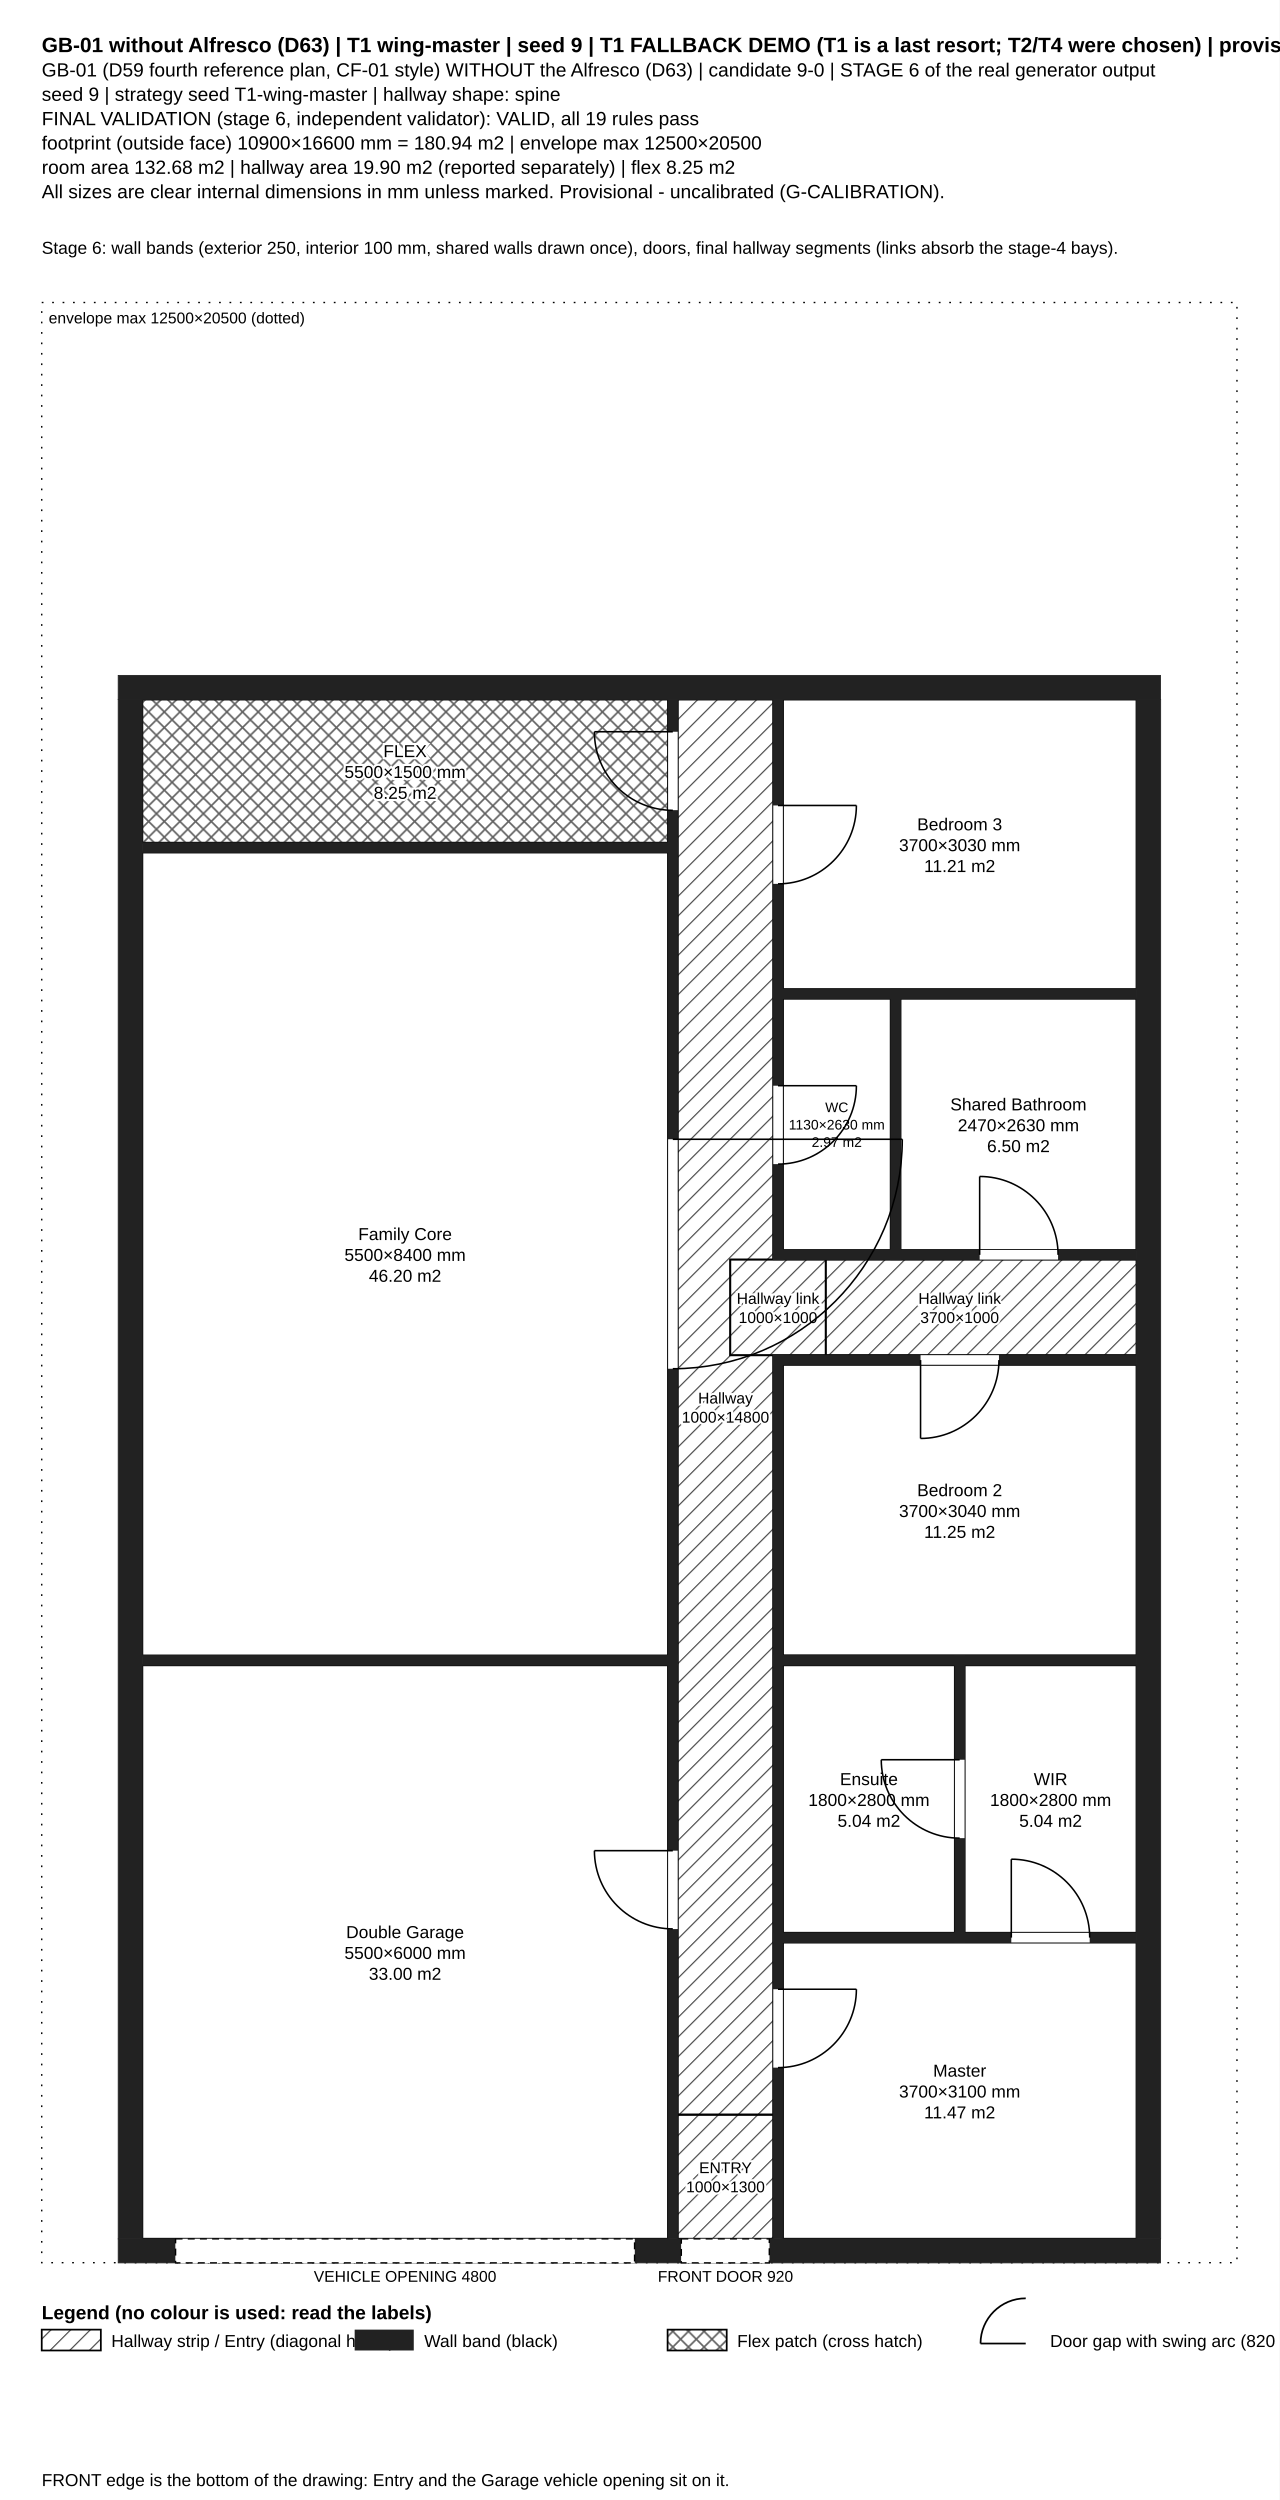
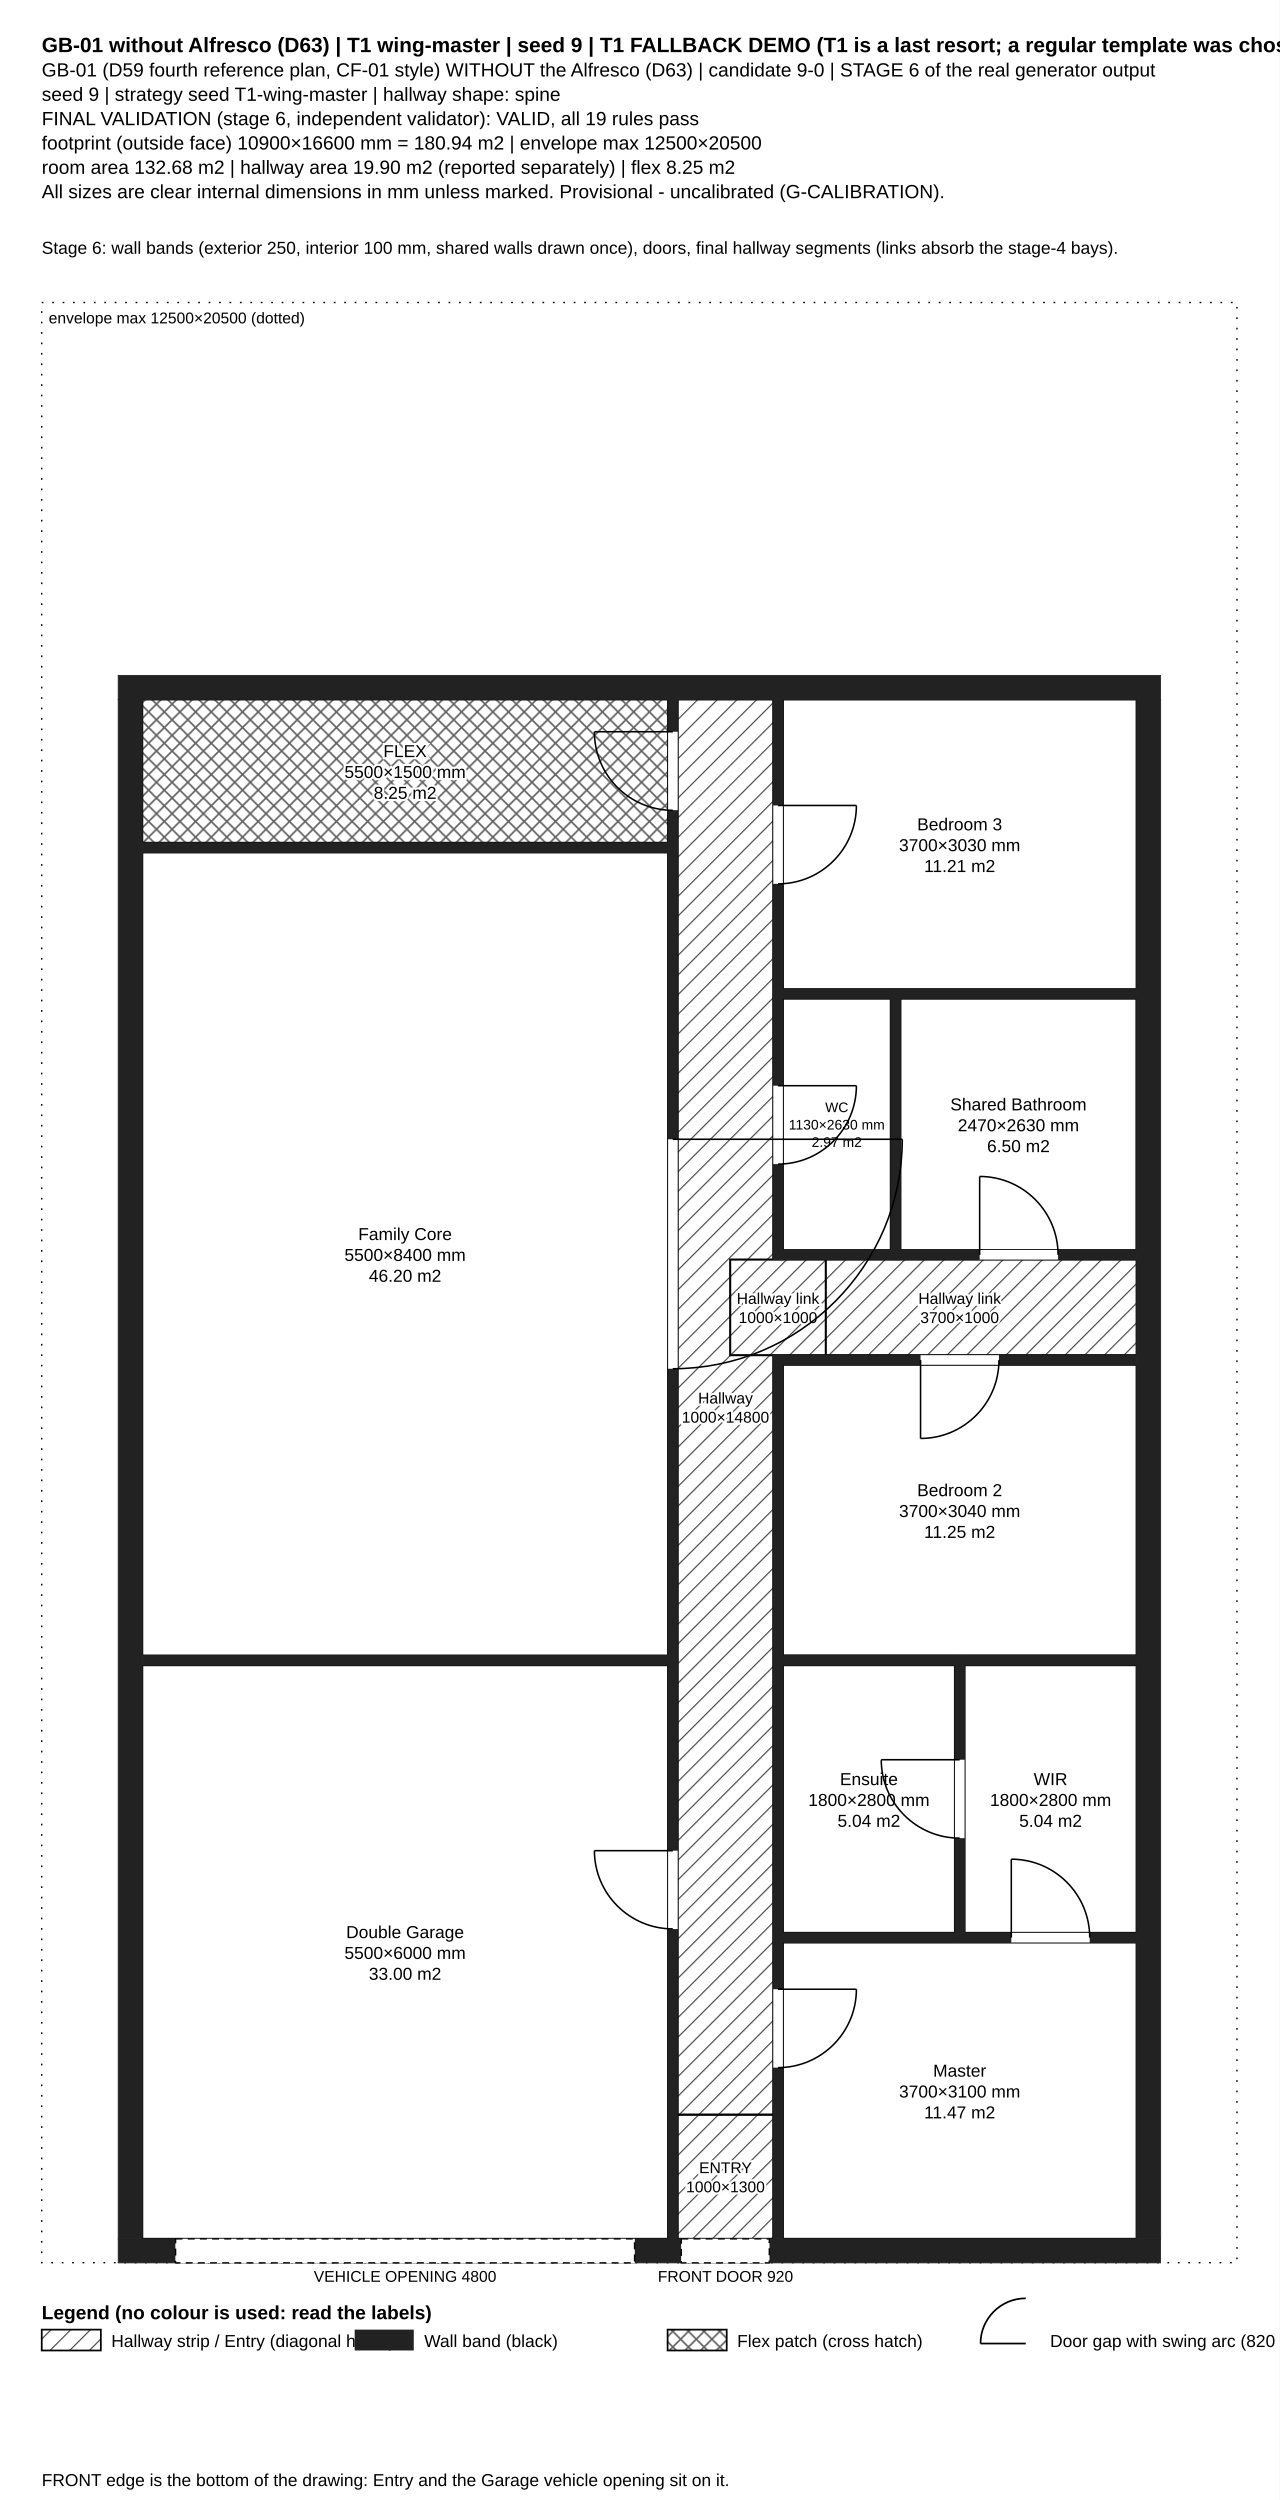
<svg xmlns="http://www.w3.org/2000/svg" width="736" height="1438" viewBox="0 0 736 1438" font-family="Arial, Helvetica, sans-serif">
  <rect width="100%" height="100%" fill="#fff" />
  <defs>
    <pattern id="hall" width="8" height="8" patternUnits="userSpaceOnUse" patternTransform="rotate(45)">
      <rect width="8" height="8" fill="#fff" />
      <line x1="0" y1="0" x2="0" y2="8" stroke="#555" stroke-width="1.4" />
    </pattern>
    <pattern id="flex" width="9" height="9" patternUnits="userSpaceOnUse">
      <rect width="9" height="9" fill="#fff" />
      <path d="M0 0L9 9M9 0L0 9" stroke="#666" stroke-width="1" />
    </pattern>
    <pattern id="wall" width="4" height="4" patternUnits="userSpaceOnUse">
      <rect width="4" height="4" fill="#222" />
    </pattern>
  </defs>
-   <text x="24" y="30" font-size="12" font-weight="bold" fill="#000">GB-01 without Alfresco (D63) | T1 wing-master | seed 9 | T1 FALLBACK DEMO (T1 is a last resort; T2/T4 were chosen) | provisional</text>
+   <text x="24" y="30" font-size="12" font-weight="bold" fill="#000">GB-01 without Alfresco (D63) | T1 wing-master | seed 9 | T1 FALLBACK DEMO (T1 is a last resort; a regular template was chosen) | provisional</text>
  <text x="24" y="44" font-size="11" font-weight="normal" fill="#000">GB-01 (D59 fourth reference plan, CF-01 style) WITHOUT the Alfresco (D63)   |   candidate 9-0   |   STAGE 6 of the real generator output</text>
  <text x="24" y="58" font-size="11" font-weight="normal" fill="#000">seed 9   |   strategy seed T1-wing-master   |   hallway shape: spine</text>
  <text x="24" y="72" font-size="11" font-weight="normal" fill="#000">FINAL VALIDATION (stage 6, independent validator): VALID, all 19 rules pass</text>
  <text x="24" y="86" font-size="11" font-weight="normal" fill="#000">footprint (outside face) 10900×16600 mm = 180.94 m2 | envelope max 12500×20500</text>
  <text x="24" y="100" font-size="11" font-weight="normal" fill="#000">room area 132.68 m2 | hallway area 19.90 m2 (reported separately) | flex 8.25 m2</text>
  <text x="24" y="114" font-size="11" font-weight="normal" fill="#000">All sizes are clear internal dimensions in mm unless marked. Provisional - uncalibrated (G-CALIBRATION).</text>
  <rect x="24" y="174" width="687.5" height="1127.5" fill="none" stroke="#000" stroke-width="0.8" stroke-dasharray="1 5" />
  <text x="28" y="186" font-size="9">envelope max 12500×20500 (dotted)</text>
  <rect x="389.8" y="1216.3" width="55.0" height="71.5" fill="url(#hall)" stroke="#000" stroke-width="1.2" />
  <text x="417.3" y="1250.0" font-size="9" text-anchor="middle" fill="#000" stroke="#fff" stroke-width="2.5" paint-order="stroke">ENTRY</text>
  <text x="417.3" y="1261.0" font-size="9" text-anchor="middle" fill="#000" stroke="#fff" stroke-width="2.5" paint-order="stroke">1000×1300</text>
  <rect x="389.8" y="402.3" width="55.0" height="814.0" fill="url(#hall)" stroke="#000" stroke-width="1.2" />
  <text x="417.3" y="807.3" font-size="9" text-anchor="middle" fill="#000" stroke="#fff" stroke-width="2.5" paint-order="stroke">Hallway</text>
  <text x="417.3" y="818.3" font-size="9" text-anchor="middle" fill="#000" stroke="#fff" stroke-width="2.5" paint-order="stroke">1000×14800</text>
  <rect x="450.3" y="724.5" width="203.5" height="55.0" fill="url(#hall)" stroke="#000" stroke-width="1.2" />
  <text x="552.0" y="750.0" font-size="9" text-anchor="middle" fill="#000" stroke="#fff" stroke-width="2.5" paint-order="stroke">Hallway link</text>
  <text x="552.0" y="761.0" font-size="9" text-anchor="middle" fill="#000" stroke="#fff" stroke-width="2.5" paint-order="stroke">3700×1000</text>
  <rect x="420.0" y="724.5" width="55.0" height="55.0" fill="url(#hall)" stroke="#000" stroke-width="1.2" />
  <text x="447.5" y="750.0" font-size="9" text-anchor="middle" fill="#000" stroke="#fff" stroke-width="2.5" paint-order="stroke">Hallway link</text>
  <text x="447.5" y="761.0" font-size="9" text-anchor="middle" fill="#000" stroke="#fff" stroke-width="2.5" paint-order="stroke">1000×1000</text>
  <rect x="450.3" y="1117.3" width="203.5" height="170.5" fill="#fff" stroke="#000" stroke-width="1.2" />
  <text x="552.0" y="1194.5" font-size="10" text-anchor="middle" fill="#000" stroke="#fff" stroke-width="2.5" paint-order="stroke">Master</text>
  <text x="552.0" y="1206.5" font-size="10" text-anchor="middle" fill="#000" stroke="#fff" stroke-width="2.5" paint-order="stroke">3700×3100 mm</text>
  <text x="552.0" y="1218.5" font-size="10" text-anchor="middle" fill="#000" stroke="#fff" stroke-width="2.5" paint-order="stroke">11.47 m2</text>
  <rect x="554.8" y="957.8" width="99.0" height="154.0" fill="#fff" stroke="#000" stroke-width="1.2" />
  <text x="604.3" y="1026.8" font-size="10" text-anchor="middle" fill="#000" stroke="#fff" stroke-width="2.5" paint-order="stroke">WIR</text>
  <text x="604.3" y="1038.8" font-size="10" text-anchor="middle" fill="#000" stroke="#fff" stroke-width="2.5" paint-order="stroke">1800×2800 mm</text>
  <text x="604.3" y="1050.8" font-size="10" text-anchor="middle" fill="#000" stroke="#fff" stroke-width="2.5" paint-order="stroke">5.04 m2</text>
  <rect x="450.3" y="957.8" width="99.0" height="154.0" fill="#fff" stroke="#000" stroke-width="1.2" />
  <text x="499.8" y="1026.8" font-size="10" text-anchor="middle" fill="#000" stroke="#fff" stroke-width="2.5" paint-order="stroke">Ensuite</text>
  <text x="499.8" y="1038.8" font-size="10" text-anchor="middle" fill="#000" stroke="#fff" stroke-width="2.5" paint-order="stroke">1800×2800 mm</text>
  <text x="499.8" y="1050.8" font-size="10" text-anchor="middle" fill="#000" stroke="#fff" stroke-width="2.5" paint-order="stroke">5.04 m2</text>
  <rect x="81.8" y="957.8" width="302.5" height="330.0" fill="#fff" stroke="#000" stroke-width="1.2" />
  <text x="233.0" y="1114.8" font-size="10" text-anchor="middle" fill="#000" stroke="#fff" stroke-width="2.5" paint-order="stroke">Double Garage</text>
  <text x="233.0" y="1126.8" font-size="10" text-anchor="middle" fill="#000" stroke="#fff" stroke-width="2.5" paint-order="stroke">5500×6000 mm</text>
  <text x="233.0" y="1138.8" font-size="10" text-anchor="middle" fill="#000" stroke="#fff" stroke-width="2.5" paint-order="stroke">33.00 m2</text>
  <rect x="450.3" y="785.0" width="203.5" height="167.2" fill="#fff" stroke="#000" stroke-width="1.2" />
  <text x="552.0" y="860.6" font-size="10" text-anchor="middle" fill="#000" stroke="#fff" stroke-width="2.5" paint-order="stroke">Bedroom 2</text>
  <text x="552.0" y="872.6" font-size="10" text-anchor="middle" fill="#000" stroke="#fff" stroke-width="2.5" paint-order="stroke">3700×3040 mm</text>
  <text x="552.0" y="884.6" font-size="10" text-anchor="middle" fill="#000" stroke="#fff" stroke-width="2.5" paint-order="stroke">11.25 m2</text>
  <rect x="517.9" y="574.4" width="135.8" height="144.7" fill="#fff" stroke="#000" stroke-width="1.2" />
  <text x="585.8" y="638.7" font-size="10" text-anchor="middle" fill="#000" stroke="#fff" stroke-width="2.5" paint-order="stroke">Shared Bathroom</text>
  <text x="585.8" y="650.7" font-size="10" text-anchor="middle" fill="#000" stroke="#fff" stroke-width="2.5" paint-order="stroke">2470×2630 mm</text>
  <text x="585.8" y="662.7" font-size="10" text-anchor="middle" fill="#000" stroke="#fff" stroke-width="2.5" paint-order="stroke">6.50 m2</text>
  <rect x="450.3" y="574.4" width="62.1" height="144.7" fill="#fff" stroke="#000" stroke-width="1.2" />
  <text x="481.3" y="639.7" font-size="8" text-anchor="middle" fill="#000" stroke="#fff" stroke-width="2.5" paint-order="stroke">WC</text>
  <text x="481.3" y="649.7" font-size="8" text-anchor="middle" fill="#000" stroke="#fff" stroke-width="2.5" paint-order="stroke">1130×2630 mm</text>
  <text x="481.3" y="659.7" font-size="8" text-anchor="middle" fill="#000" stroke="#fff" stroke-width="2.5" paint-order="stroke">2.97 m2</text>
  <rect x="450.3" y="402.3" width="203.5" height="166.7" fill="#fff" stroke="#000" stroke-width="1.2" />
  <text x="552.0" y="477.6" font-size="10" text-anchor="middle" fill="#000" stroke="#fff" stroke-width="2.5" paint-order="stroke">Bedroom 3</text>
  <text x="552.0" y="489.6" font-size="10" text-anchor="middle" fill="#000" stroke="#fff" stroke-width="2.5" paint-order="stroke">3700×3030 mm</text>
  <text x="552.0" y="501.6" font-size="10" text-anchor="middle" fill="#000" stroke="#fff" stroke-width="2.5" paint-order="stroke">11.21 m2</text>
  <rect x="81.8" y="490.3" width="302.5" height="462.0" fill="#fff" stroke="#000" stroke-width="1.2" />
  <text x="233.0" y="713.3" font-size="10" text-anchor="middle" fill="#000" stroke="#fff" stroke-width="2.5" paint-order="stroke">Family Core</text>
  <text x="233.0" y="725.3" font-size="10" text-anchor="middle" fill="#000" stroke="#fff" stroke-width="2.5" paint-order="stroke">5500×8400 mm</text>
  <text x="233.0" y="737.3" font-size="10" text-anchor="middle" fill="#000" stroke="#fff" stroke-width="2.5" paint-order="stroke">46.20 m2</text>
  <rect x="81.8" y="402.3" width="302.5" height="82.5" fill="url(#flex)" stroke="#000" stroke-width="1.2" />
  <text x="233.0" y="435.5" font-size="10" text-anchor="middle" fill="#000" stroke="#fff" stroke-width="2.5" paint-order="stroke">FLEX</text>
  <text x="233.0" y="447.5" font-size="10" text-anchor="middle" fill="#000" stroke="#fff" stroke-width="2.5" paint-order="stroke">5500×1500 mm</text>
  <text x="233.0" y="459.5" font-size="10" text-anchor="middle" fill="#000" stroke="#fff" stroke-width="2.5" paint-order="stroke">8.25 m2</text>
  <rect x="68.0" y="388.5" width="599.5" height="13.8" fill="#222" stroke="#222" stroke-width="0.5" />
  <rect x="68.0" y="1287.8" width="599.5" height="13.8" fill="#222" stroke="#222" stroke-width="0.5" />
  <rect x="68.0" y="402.3" width="13.8" height="885.5" fill="#222" stroke="#222" stroke-width="0.5" />
  <rect x="653.8" y="402.3" width="13.8" height="885.5" fill="#222" stroke="#222" stroke-width="0.5" />
  <rect x="444.8" y="402.3" width="5.5" height="322.3" fill="#222" stroke="#222" stroke-width="0.5" />
  <rect x="444.8" y="779.5" width="5.5" height="508.2" fill="#222" stroke="#222" stroke-width="0.5" />
  <rect x="549.3" y="952.3" width="5.5" height="165.0" fill="#222" stroke="#222" stroke-width="0.5" />
  <rect x="384.3" y="402.3" width="5.5" height="885.5" fill="#222" stroke="#222" stroke-width="0.5" />
  <rect x="512.4" y="568.9" width="5.5" height="155.7" fill="#222" stroke="#222" stroke-width="0.5" />
  <rect x="444.8" y="1111.8" width="209.0" height="5.5" fill="#222" stroke="#222" stroke-width="0.5" />
  <rect x="81.8" y="952.3" width="308.0" height="5.5" fill="#222" stroke="#222" stroke-width="0.5" />
  <rect x="444.8" y="952.3" width="209.0" height="5.5" fill="#222" stroke="#222" stroke-width="0.5" />
  <rect x="444.8" y="779.5" width="209.0" height="5.5" fill="#222" stroke="#222" stroke-width="0.5" />
  <rect x="444.8" y="568.9" width="209.0" height="5.5" fill="#222" stroke="#222" stroke-width="0.5" />
  <rect x="444.8" y="719.0" width="209.0" height="5.5" fill="#222" stroke="#222" stroke-width="0.5" />
  <rect x="81.8" y="484.8" width="308.0" height="5.5" fill="#222" stroke="#222" stroke-width="0.5" />
  <rect x="444.8" y="1144.2" width="5.5" height="45.1" fill="#fff" stroke="none" />
  <path d="M447.5 1144.2 L492.6 1144.2 M447.5 1189.3 A45.1 45.1 0 0 0 492.6 1144.2" fill="none" stroke="#000" stroke-width="0.9" />
  <rect x="581.7" y="1111.8" width="45.1" height="5.5" fill="#fff" stroke="none" />
  <path d="M581.7 1114.5 L581.7 1069.4 M626.8 1114.5 A45.1 45.1 0 0 0 581.7 1069.4" fill="none" stroke="#000" stroke-width="0.9" />
  <rect x="549.3" y="1012.2" width="5.5" height="45.1" fill="#fff" stroke="none" />
  <path d="M552.0 1012.2 L506.9 1012.2 M552.0 1057.3 A45.1 45.1 0 0 1 506.9 1012.2" fill="none" stroke="#000" stroke-width="0.9" />
  <rect x="384.3" y="1064.5" width="5.5" height="45.1" fill="#fff" stroke="none" />
  <path d="M387.0 1064.5 L341.9 1064.5 M387.0 1109.5 A45.1 45.1 0 0 1 341.9 1064.5" fill="none" stroke="#000" stroke-width="0.9" />
  <rect x="529.5" y="779.5" width="45.1" height="5.5" fill="#fff" stroke="none" />
  <path d="M529.5 782.3 L529.5 827.4 M574.6 782.3 A45.1 45.1 0 0 1 529.5 827.4" fill="none" stroke="#000" stroke-width="0.9" />
  <rect x="563.5" y="719.0" width="45.1" height="5.5" fill="#fff" stroke="none" />
  <path d="M563.5 721.8 L563.5 676.7 M608.6 721.8 A45.1 45.1 0 0 0 563.5 676.7" fill="none" stroke="#000" stroke-width="0.9" />
  <rect x="444.8" y="624.5" width="5.5" height="45.1" fill="#fff" stroke="none" />
  <path d="M447.5 624.5 L492.6 624.5 M447.5 669.6 A45.1 45.1 0 0 0 492.6 624.5" fill="none" stroke="#000" stroke-width="0.9" />
  <rect x="444.8" y="463.3" width="5.5" height="45.1" fill="#fff" stroke="none" />
  <path d="M447.5 463.3 L492.6 463.3 M447.5 508.4 A45.1 45.1 0 0 0 492.6 463.3" fill="none" stroke="#000" stroke-width="0.9" />
  <rect x="384.3" y="420.9" width="5.5" height="45.1" fill="#fff" stroke="none" />
  <path d="M387.0 420.9 L341.9 420.9 M387.0 466.1 A45.1 45.1 0 0 1 341.9 420.9" fill="none" stroke="#000" stroke-width="0.9" />
  <rect x="384.3" y="655.3" width="5.5" height="132.0" fill="#fff" stroke="none" />
  <path d="M387.0 655.3 L519.0 655.3 M387.0 787.3 A132.0 132.0 0 0 0 519.0 655.3" fill="none" stroke="#000" stroke-width="0.9" />
  <rect x="391.9" y="1287.8" width="50.6" height="13.8" fill="#fff" stroke="none" />
  <rect x="391.9" y="1287.8" width="50.6" height="13.8" fill="#fff" stroke="#000" stroke-width="0.8" stroke-dasharray="4 3" />
  <text x="417.3" y="1312.5" font-size="9" text-anchor="middle">FRONT DOOR 920</text>
  <rect x="101.0" y="1287.8" width="264.0" height="13.8" fill="#fff" stroke="none" />
  <rect x="101.0" y="1287.8" width="264.0" height="13.8" fill="#fff" stroke="#000" stroke-width="0.8" stroke-dasharray="4 3" />
  <text x="233.0" y="1312.5" font-size="9" text-anchor="middle">VEHICLE OPENING 4800</text>
  <text x="24" y="146" font-size="10">Stage 6: wall bands (exterior 250, interior 100 mm, shared walls drawn once), doors, final hallway segments (links absorb the stage-4 bays).</text>
  <text x="24" y="1334" font-size="11" font-weight="bold">Legend (no colour is used: read the labels)</text>
  <rect x="24" y="1340" width="34" height="12" fill="url(#hall)" stroke="#000" stroke-width="1" />
  <text x="64" y="1350" font-size="10">Hallway strip / Entry (diagonal hatch)</text>
  <rect x="204" y="1340" width="34" height="12" fill="#222" />
  <text x="244" y="1350" font-size="10">Wall band (black)</text>
  <rect x="384" y="1340" width="34" height="12" fill="url(#flex)" stroke="#000" stroke-width="1" />
  <text x="424" y="1350" font-size="10">Flex patch (cross hatch)</text>
  <path d="M564 1348 h26 M564 1348 a26 26 0 0 1 26 -26" stroke="#000" fill="none" stroke-width="1" />
  <text x="604" y="1350" font-size="10">Door gap with swing arc (820 clear)</text>
  <text x="24" y="1430" font-size="10">FRONT edge is the bottom of the drawing: Entry and the Garage vehicle opening sit on it.</text>
</svg>
